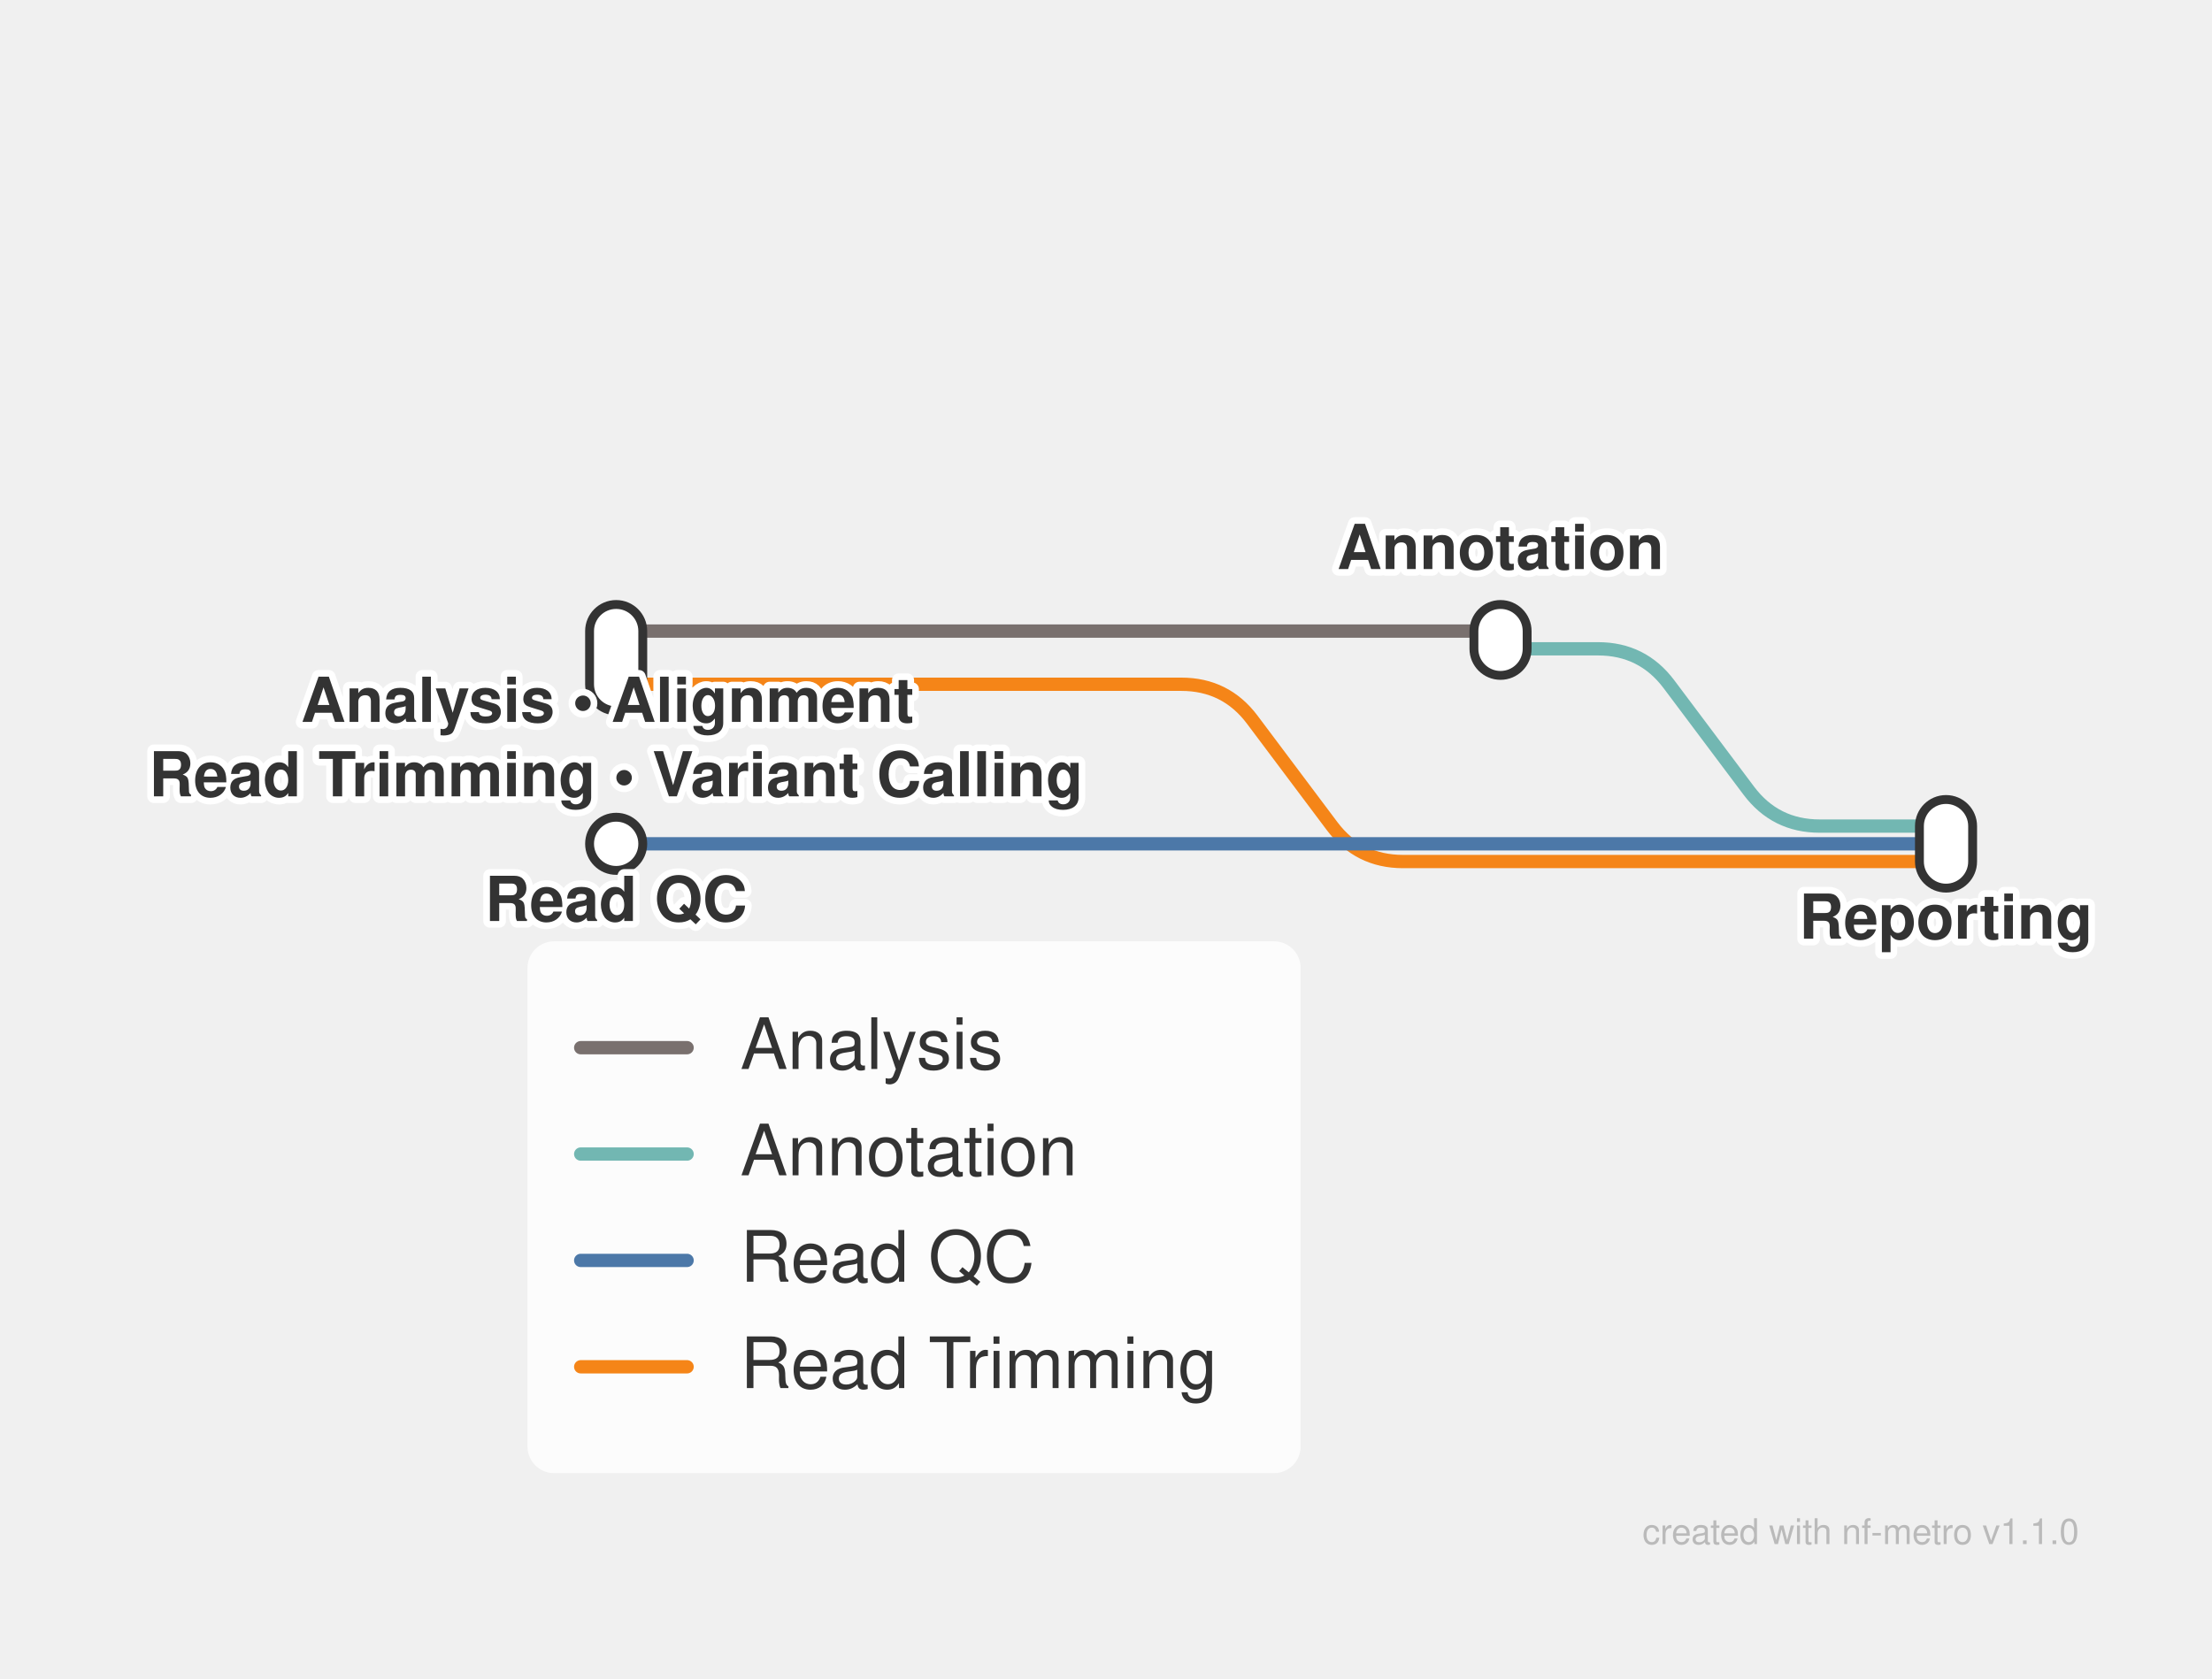
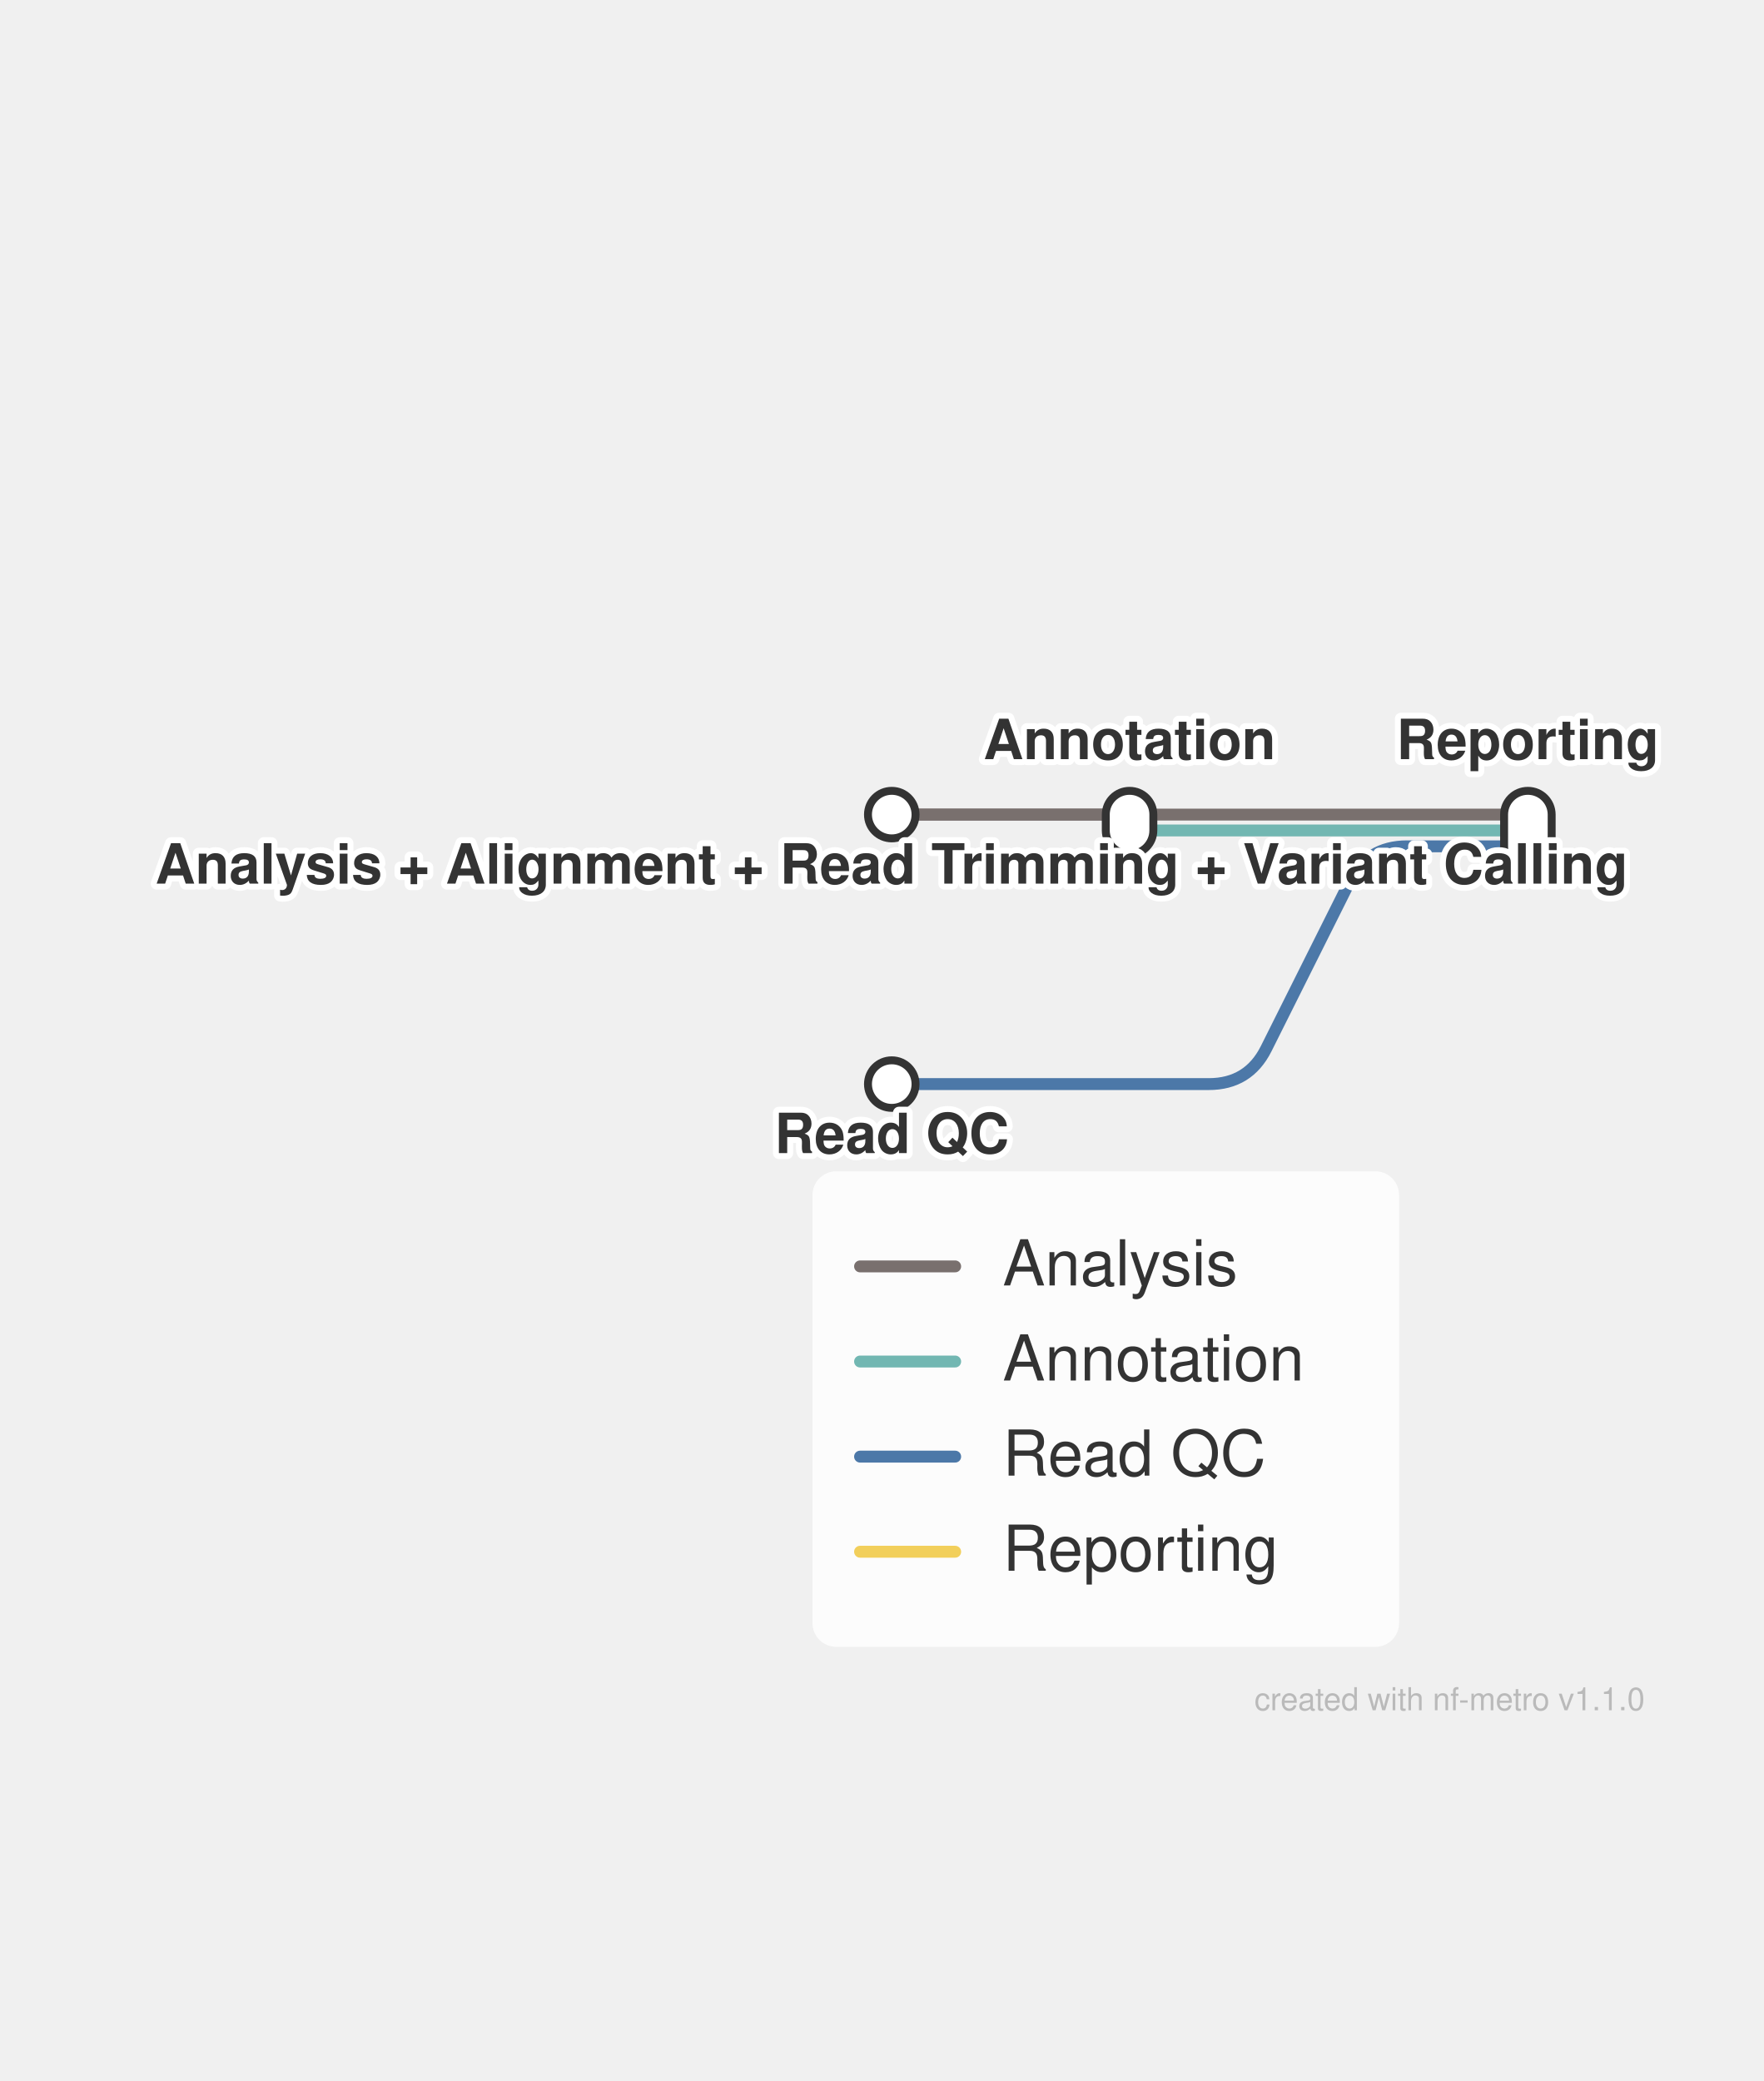
- <svg xmlns="http://www.w3.org/2000/svg" width="440" height="334" viewBox="-59 0 499 334">
+ <svg xmlns="http://www.w3.org/2000/svg" width="300" height="354" viewBox="-145 0 445 354">
  <defs>
</defs>
  <style>.nf-metro-title { fill: var(--nfm-map-title-color, #111111); }
.nf-metro-station-label { fill: var(--nfm-map-label-color, #333333); }
.nf-metro-section-box { fill: var(--nfm-map-section-fill, #ededed); stroke: var(--nfm-map-section-stroke, #e6e6e6); }
.nf-metro-section-label { fill: var(--nfm-map-section-label-color, #666666); }
.nf-metro-group-label { fill: var(--nfm-map-section-label-color, #666666); }
.nf-metro-group-underline { stroke: var(--nfm-map-section-label-color, #666666); }
.nf-metro-legend-bg { fill: var(--nfm-map-legend-bg, rgba(255, 255, 255, 0.8)); }
.nf-metro-legend-text { fill: var(--nfm-map-legend-text-color, #333333); }
.nf-metro-marker-stroke { stroke: var(--nfm-map-marker-stroke, #333333); }
.nf-metro-label-halo { fill: var(--nfm-map-bg, #ffffff); stroke: var(--nfm-map-bg, #ffffff); }</style>
  <style>@media (prefers-color-scheme: dark) {
    .nf-metro-section-label { fill: #d0d0d0; }
    .nf-metro-section-num-circle { fill: #777777; }
    .nf-metro-title { fill: #ffffff; }
}
</style>
-   <path d="M80.0,132.0 L207.5,132.0 Q217.5,132.0,223.5,140.0 L241.5,164.0 Q247.5,172.0,257.5,172.0 L380.0,172.0" stroke="#F58518" stroke-width="3.0" fill="none" stroke-linecap="round" stroke-linejoin="round" class="metro-line-trim" data-line-id="trim" />
-   <path d="M80.0,168.0 L380.0,168.0" stroke="#4C78A8" stroke-width="3.0" stroke-linecap="round" class="metro-line-qc" data-line-id="qc" />
-   <path d="M279.5,124.0 L301.5,124.0 Q311.5,124.0,317.5,132.0 L335.5,156.0 Q341.5,164.0,351.5,164.0 L380.0,164.0" stroke="#72B7B2" stroke-width="3.0" fill="none" stroke-linecap="round" stroke-linejoin="round" class="metro-line-annotate" data-line-id="annotate" />
-   <path d="M80.0,120.0 L279.5,120.0" stroke="#79706E" stroke-width="3.0" stroke-linecap="round" class="metro-line-generic" data-line-id="generic" />
-   <g class="nf-metro-station-group" data-node-id="g_generic_align_trim_variant_generic" data-node-cx="80.0" data-node-cy="126.0" data-node-r="6.0" data-node-groups="generic,trim" data-node-w="12.0" data-node-h="24.0" data-node-rx="6.0">
-     <rect x="74.0" y="114.0" width="12.0" height="24.0" rx="6.0" ry="6.0" fill="#ffffff" stroke="#333333" stroke-width="2.0" class="nf-metro-station" data-station-id="g_generic_align_trim_variant_generic" data-station-lines="generic,trim" data-station-label="Analysis • Alignment Read Trimming • Variant Calling" />
+   <path d="M80.0,188.0 L160.0,188.0 Q170.0,188.0,174.472,179.056 L195.528,136.944 Q200.0,128.0,210.0,128.0 L240.5,128.0" stroke="#4C78A8" stroke-width="3.0" fill="none" stroke-linecap="round" stroke-linejoin="round" class="metro-line-qc" data-line-id="qc" />
+   <path d="M140.0,124.0 L240.5,124.0" stroke="#72B7B2" stroke-width="3.0" stroke-linecap="round" class="metro-line-annotate" data-line-id="annotate" />
+   <path d="M80.0,120.0 L140.0,120.0" stroke="#79706E" stroke-width="3.0" stroke-linecap="round" class="metro-line-generic" data-line-id="generic" />
+   <path d="M80.0,120.0 L240.5,120.0" stroke="#79706E" stroke-width="3.0" stroke-linecap="round" class="metro-line-generic" data-line-id="generic" />
+   <g class="nf-metro-station-group" data-node-id="n0" data-node-cx="80.0" data-node-cy="120.0" data-node-r="6.0" data-node-groups="generic" data-node-w="12.0" data-node-h="12.0" data-node-rx="6.0">
+     <rect x="74.0" y="114.0" width="12.0" height="12.0" rx="6.0" ry="6.0" fill="#ffffff" stroke="#333333" stroke-width="2.0" class="nf-metro-station" data-station-id="n0" data-station-lines="generic" data-station-label="Analysis + Alignment + Read Trimming + Variant Calling" />
  </g>
-   <g class="nf-metro-station-group" data-node-id="g_annotate_annotate" data-node-cx="279.5" data-node-cy="122.0" data-node-r="6.0" data-node-groups="annotate,generic" data-node-w="12.0" data-node-h="16.0" data-node-rx="6.0">
-     <rect x="273.5" y="114.0" width="12.0" height="16.0" rx="6.0" ry="6.0" fill="#ffffff" stroke="#333333" stroke-width="2.0" class="nf-metro-station" data-station-id="g_annotate_annotate" data-station-lines="annotate,generic" data-station-label="Annotation" />
+   <g class="nf-metro-station-group" data-node-id="n1" data-node-cx="140.0" data-node-cy="122.0" data-node-r="6.0" data-node-groups="annotate,generic" data-node-w="12.0" data-node-h="16.0" data-node-rx="6.0">
+     <rect x="134.0" y="114.0" width="12.0" height="16.0" rx="6.0" ry="6.0" fill="#ffffff" stroke="#333333" stroke-width="2.0" class="nf-metro-station" data-station-id="n1" data-station-lines="annotate,generic" data-station-label="Annotation" />
  </g>
-   <g class="nf-metro-station-group" data-node-id="g_qc_qc" data-node-cx="80.0" data-node-cy="168.0" data-node-r="6.0" data-node-groups="qc" data-node-w="12.0" data-node-h="12.0" data-node-rx="6.0">
-     <rect x="74.0" y="162.0" width="12.0" height="12.0" rx="6.0" ry="6.0" fill="#ffffff" stroke="#333333" stroke-width="2.0" class="nf-metro-station" data-station-id="g_qc_qc" data-station-lines="qc" data-station-label="Read QC" />
+   <g class="nf-metro-station-group" data-node-id="n2" data-node-cx="80.0" data-node-cy="188.0" data-node-r="6.0" data-node-groups="qc" data-node-w="12.0" data-node-h="12.0" data-node-rx="6.0">
+     <rect x="74.0" y="182.0" width="12.0" height="12.0" rx="6.0" ry="6.0" fill="#ffffff" stroke="#333333" stroke-width="2.0" class="nf-metro-station" data-station-id="n2" data-station-lines="qc" data-station-label="Read QC" />
  </g>
-   <g class="nf-metro-station-group" data-node-id="g_report_generic" data-node-cx="380.0" data-node-cy="168.0" data-node-r="6.0" data-node-groups="annotate,qc,trim" data-node-w="12.0" data-node-h="20.0" data-node-rx="6.0">
-     <rect x="374.0" y="158.0" width="12.0" height="20.0" rx="6.0" ry="6.0" fill="#ffffff" stroke="#333333" stroke-width="2.0" class="nf-metro-station" data-station-id="g_report_generic" data-station-lines="annotate,qc,trim" data-station-label="Reporting" />
+   <g class="nf-metro-station-group" data-node-id="n3" data-node-cx="240.5" data-node-cy="124.0" data-node-r="6.0" data-node-groups="annotate,generic,qc" data-node-w="12.0" data-node-h="20.0" data-node-rx="6.0">
+     <rect x="234.5" y="114.0" width="12.0" height="20.0" rx="6.0" ry="6.0" fill="#ffffff" stroke="#333333" stroke-width="2.0" class="nf-metro-station" data-station-id="n3" data-station-lines="annotate,generic,qc" data-station-label="Reporting" />
  </g>
-   <text x="80.0" y="134.08" font-size="14.0" fill="#ffffff" stroke="#ffffff" stroke-width="3.0" stroke-linejoin="round" font-family="'Helvetica Neue', Helvetica, Arial, sans-serif" font-weight="bold" aria-hidden="true" class="nf-metro-label-halo" text-anchor="middle" dominant-baseline="hanging">
-     <tspan x="80.0" dy="0em">Analysis • Alignment</tspan>
-     <tspan x="80.0" dy="1.2em">Read Trimming • Variant Calling</tspan>
-   </text>
-   <text x="80.0" y="134.08" font-size="14.0" fill="#333333" font-family="'Helvetica Neue', Helvetica, Arial, sans-serif" font-weight="bold" text-anchor="middle" dominant-baseline="hanging" data-station-id="g_generic_align_trim_variant_generic" class="nf-metro-station-label">
-     <tspan x="80.0" dy="0em">Analysis • Alignment</tspan>
-     <tspan x="80.0" dy="1.2em">Read Trimming • Variant Calling</tspan>
-   </text>
-   <text x="80.0" y="179.0" font-size="14.0" fill="#ffffff" stroke="#ffffff" stroke-width="3.0" stroke-linejoin="round" font-family="'Helvetica Neue', Helvetica, Arial, sans-serif" font-weight="bold" aria-hidden="true" class="nf-metro-label-halo" text-anchor="middle" dominant-baseline="hanging">Read QC</text>
-   <text x="80.0" y="179.0" font-size="14.0" fill="#333333" font-family="'Helvetica Neue', Helvetica, Arial, sans-serif" font-weight="bold" text-anchor="middle" dominant-baseline="hanging" data-station-id="g_qc_qc" class="nf-metro-station-label">Read QC</text>
-   <text x="279.5" y="106.0" font-size="14.0" fill="#ffffff" stroke="#ffffff" stroke-width="3.0" stroke-linejoin="round" font-family="'Helvetica Neue', Helvetica, Arial, sans-serif" font-weight="bold" aria-hidden="true" class="nf-metro-label-halo" text-anchor="middle" dominant-baseline="auto">Annotation</text>
-   <text x="279.5" y="106.0" font-size="14.0" fill="#333333" font-family="'Helvetica Neue', Helvetica, Arial, sans-serif" font-weight="bold" text-anchor="middle" dominant-baseline="auto" data-station-id="g_annotate_annotate" class="nf-metro-station-label">Annotation</text>
-   <text x="380.0" y="183.0" font-size="14.0" fill="#ffffff" stroke="#ffffff" stroke-width="3.0" stroke-linejoin="round" font-family="'Helvetica Neue', Helvetica, Arial, sans-serif" font-weight="bold" aria-hidden="true" class="nf-metro-label-halo" text-anchor="middle" dominant-baseline="hanging">Reporting</text>
-   <text x="380.0" y="183.0" font-size="14.0" fill="#333333" font-family="'Helvetica Neue', Helvetica, Arial, sans-serif" font-weight="bold" text-anchor="middle" dominant-baseline="hanging" data-station-id="g_report_generic" class="nf-metro-station-label">Reporting</text>
-   <rect x="60.0" y="190.0" width="174.4" height="120.0" rx="6" ry="6" fill="rgba(255, 255, 255, 0.8)" class="nf-metro-legend-bg" />
-   <path d="M72.0,214.0 L96.0,214.0" stroke="#79706E" stroke-width="3.0" stroke-linecap="round" />
-   <text x="108.0" y="214.0" font-size="16.0" fill="#333333" font-family="'Helvetica Neue', Helvetica, Arial, sans-serif" dy="0.3em" class="nf-metro-legend-text">Analysis</text>
-   <path d="M72.0,238.0 L96.0,238.0" stroke="#72B7B2" stroke-width="3.0" stroke-linecap="round" />
-   <text x="108.0" y="238.0" font-size="16.0" fill="#333333" font-family="'Helvetica Neue', Helvetica, Arial, sans-serif" dy="0.3em" class="nf-metro-legend-text">Annotation</text>
-   <path d="M72.0,262.0 L96.0,262.0" stroke="#4C78A8" stroke-width="3.0" stroke-linecap="round" />
-   <text x="108.0" y="262.0" font-size="16.0" fill="#333333" font-family="'Helvetica Neue', Helvetica, Arial, sans-serif" dy="0.3em" class="nf-metro-legend-text">Read QC</text>
-   <path d="M72.0,286.0 L96.0,286.0" stroke="#F58518" stroke-width="3.0" stroke-linecap="round" />
-   <text x="108.0" y="286.0" font-size="16.0" fill="#333333" font-family="'Helvetica Neue', Helvetica, Arial, sans-serif" dy="0.3em" class="nf-metro-legend-text">Read Trimming</text>
-   <text x="410.0" y="326.0" font-size="8" fill="rgba(150, 150, 150, 0.6)" font-family="'Helvetica Neue', Helvetica, Arial, sans-serif" text-anchor="end">created with nf-metro v1.1.0</text>
+   <text x="80.0" y="131.0" font-size="14.0" fill="#ffffff" stroke="#ffffff" stroke-width="3.0" stroke-linejoin="round" font-family="'Helvetica Neue', Helvetica, Arial, sans-serif" font-weight="bold" aria-hidden="true" class="nf-metro-label-halo" text-anchor="middle" dominant-baseline="hanging">Analysis + Alignment + Read Trimming + Variant Calling</text>
+   <text x="80.0" y="131.0" font-size="14.0" fill="#333333" font-family="'Helvetica Neue', Helvetica, Arial, sans-serif" font-weight="bold" text-anchor="middle" dominant-baseline="hanging" data-station-id="n0" class="nf-metro-station-label">Analysis + Alignment + Read Trimming + Variant Calling</text>
+   <text x="80.0" y="199.0" font-size="14.0" fill="#ffffff" stroke="#ffffff" stroke-width="3.0" stroke-linejoin="round" font-family="'Helvetica Neue', Helvetica, Arial, sans-serif" font-weight="bold" aria-hidden="true" class="nf-metro-label-halo" text-anchor="middle" dominant-baseline="hanging">Read QC</text>
+   <text x="80.0" y="199.0" font-size="14.0" fill="#333333" font-family="'Helvetica Neue', Helvetica, Arial, sans-serif" font-weight="bold" text-anchor="middle" dominant-baseline="hanging" data-station-id="n2" class="nf-metro-station-label">Read QC</text>
+   <text x="140.0" y="106.0" font-size="14.0" fill="#ffffff" stroke="#ffffff" stroke-width="3.0" stroke-linejoin="round" font-family="'Helvetica Neue', Helvetica, Arial, sans-serif" font-weight="bold" aria-hidden="true" class="nf-metro-label-halo" text-anchor="middle" dominant-baseline="auto">Annotation</text>
+   <text x="140.0" y="106.0" font-size="14.0" fill="#333333" font-family="'Helvetica Neue', Helvetica, Arial, sans-serif" font-weight="bold" text-anchor="middle" dominant-baseline="auto" data-station-id="n1" class="nf-metro-station-label">Annotation</text>
+   <text x="240.5" y="106.0" font-size="14.0" fill="#ffffff" stroke="#ffffff" stroke-width="3.0" stroke-linejoin="round" font-family="'Helvetica Neue', Helvetica, Arial, sans-serif" font-weight="bold" aria-hidden="true" class="nf-metro-label-halo" text-anchor="middle" dominant-baseline="auto">Reporting</text>
+   <text x="240.5" y="106.0" font-size="14.0" fill="#333333" font-family="'Helvetica Neue', Helvetica, Arial, sans-serif" font-weight="bold" text-anchor="middle" dominant-baseline="auto" data-station-id="n3" class="nf-metro-station-label">Reporting</text>
+   <rect x="60.0" y="210.0" width="148.0" height="120.0" rx="6" ry="6" fill="rgba(255, 255, 255, 0.8)" class="nf-metro-legend-bg" />
+   <path d="M72.0,234.0 L96.0,234.0" stroke="#79706E" stroke-width="3.0" stroke-linecap="round" />
+   <text x="108.0" y="234.0" font-size="16.0" fill="#333333" font-family="'Helvetica Neue', Helvetica, Arial, sans-serif" dy="0.3em" class="nf-metro-legend-text">Analysis</text>
+   <path d="M72.0,258.0 L96.0,258.0" stroke="#72B7B2" stroke-width="3.0" stroke-linecap="round" />
+   <text x="108.0" y="258.0" font-size="16.0" fill="#333333" font-family="'Helvetica Neue', Helvetica, Arial, sans-serif" dy="0.3em" class="nf-metro-legend-text">Annotation</text>
+   <path d="M72.0,282.0 L96.0,282.0" stroke="#4C78A8" stroke-width="3.0" stroke-linecap="round" />
+   <text x="108.0" y="282.0" font-size="16.0" fill="#333333" font-family="'Helvetica Neue', Helvetica, Arial, sans-serif" dy="0.3em" class="nf-metro-legend-text">Read QC</text>
+   <path d="M72.0,306.0 L96.0,306.0" stroke="#F2CF5B" stroke-width="3.0" stroke-linecap="round" />
+   <text x="108.0" y="306.0" font-size="16.0" fill="#333333" font-family="'Helvetica Neue', Helvetica, Arial, sans-serif" dy="0.3em" class="nf-metro-legend-text">Reporting</text>
+   <text x="270.0" y="346.0" font-size="8" fill="rgba(150, 150, 150, 0.6)" font-family="'Helvetica Neue', Helvetica, Arial, sans-serif" text-anchor="end">created with nf-metro v1.1.0</text>
</svg>
